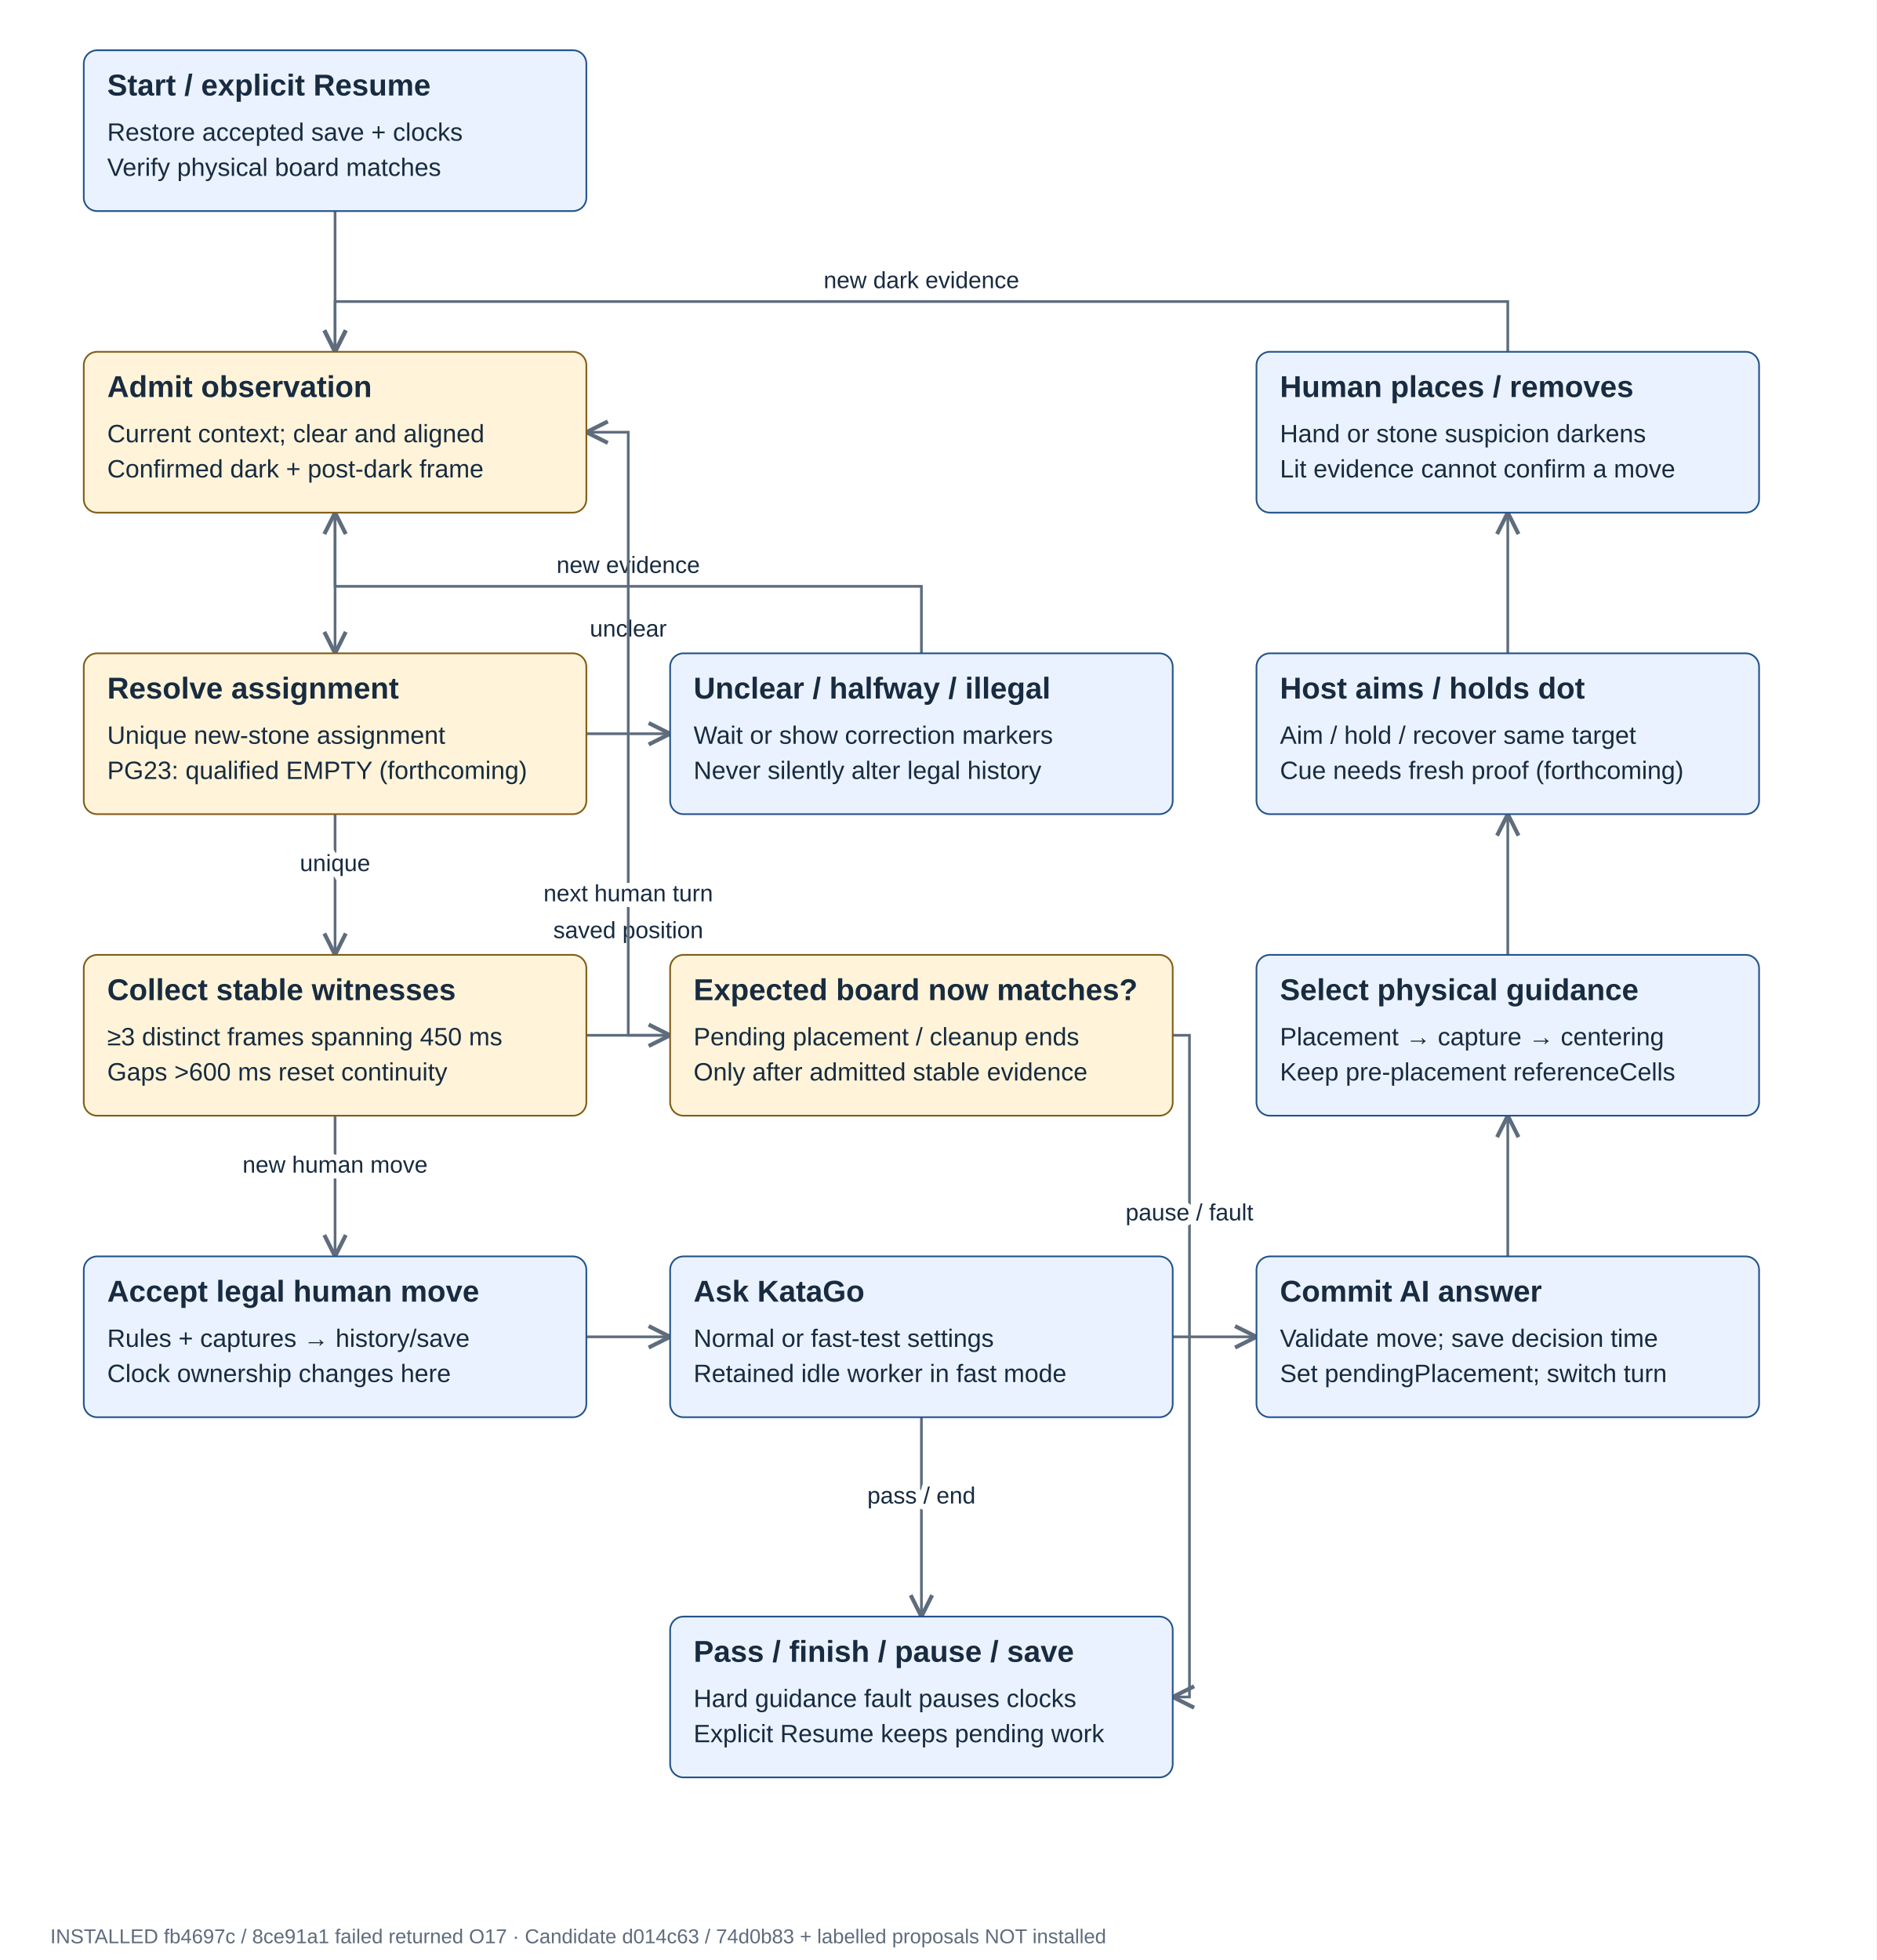
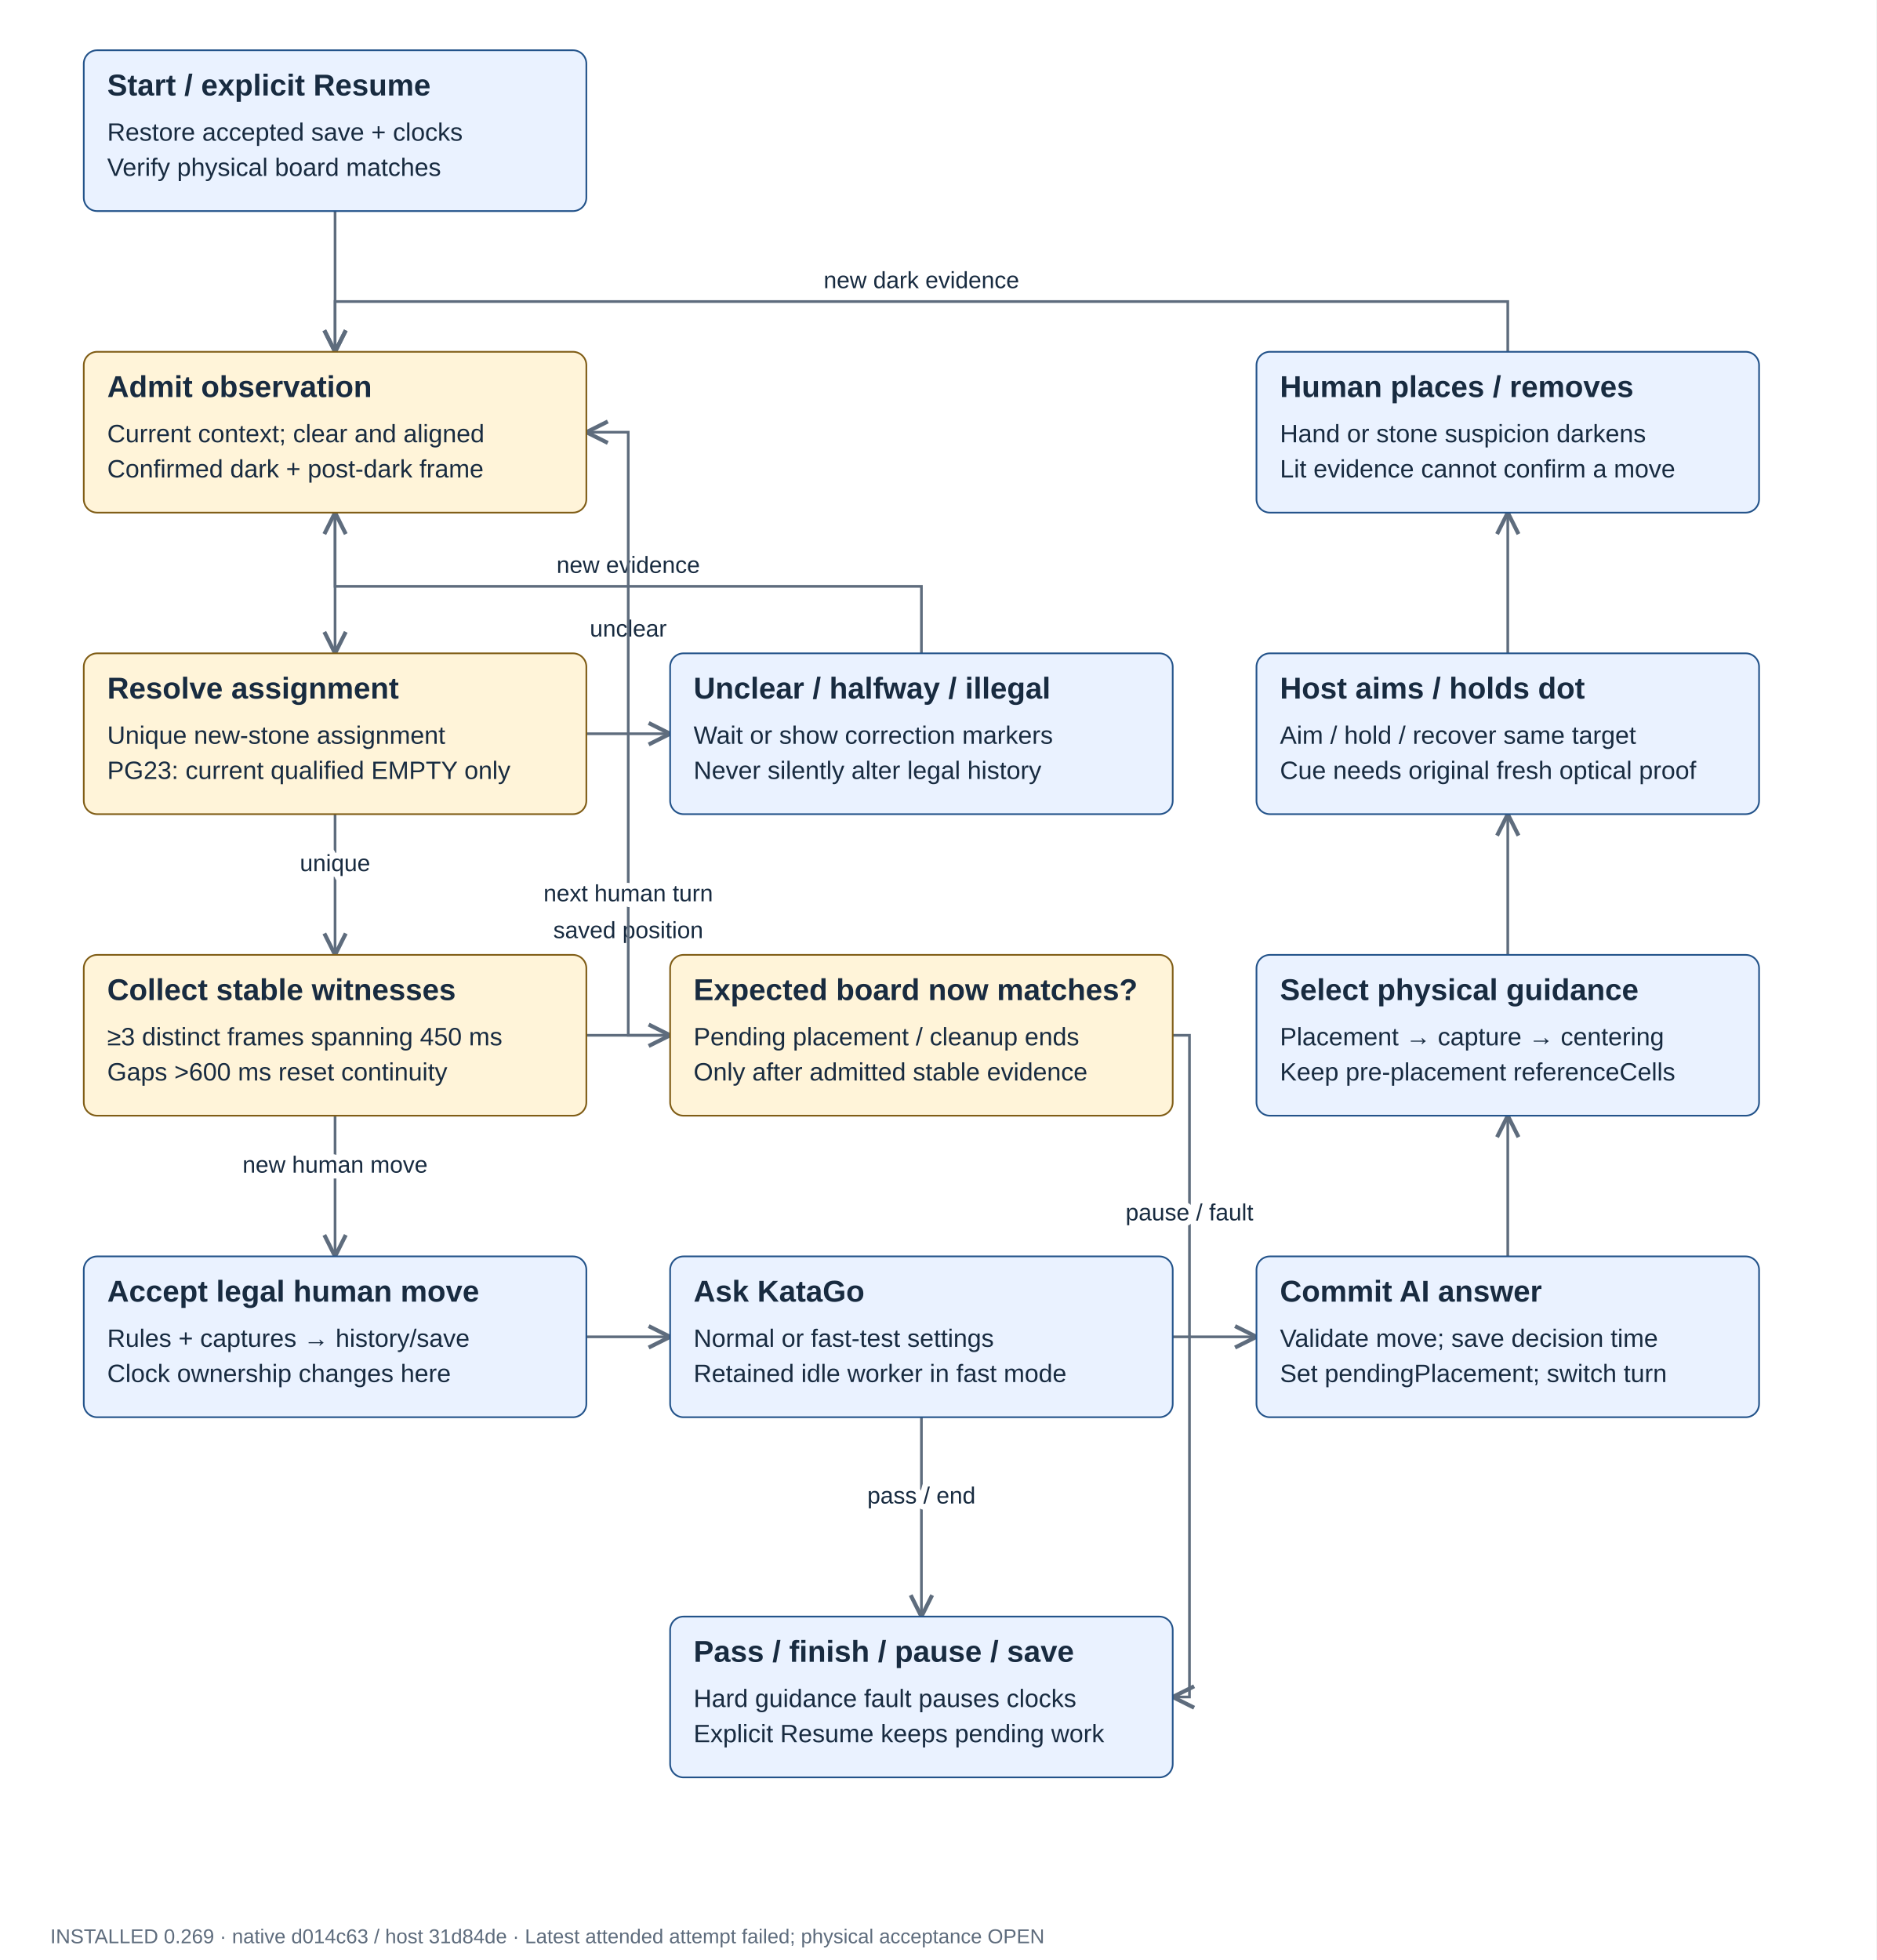
<svg xmlns="http://www.w3.org/2000/svg" viewBox="0 0 1120 1170" width="1120" height="1170" role="img" aria-labelledby="gameplay-title gameplay-desc">
  <defs>
    <marker id="arrow" markerWidth="10" markerHeight="10" refX="9" refY="5" orient="auto-start-reverse">
      <path d="M 1 1 L 9 5 L 1 9" fill="none" stroke="#5e6c7d" stroke-width="1.5" />
    </marker>
  </defs>
  <style>text{font-family:Arial,Helvetica,sans-serif;fill:#182b40}.edge-label{font-size:14px;paint-order:stroke;stroke:#fff;stroke-width:7px;stroke-linejoin:round}.node-title{font-size:18px;font-weight:600}.node-body{font-size:15px}</style>
  <rect width="100%" height="100%" fill="#fff" />
  <polyline points="200.0,126.0 200.0,210.0" fill="none" stroke="#5e6c7d" stroke-width="1.6" marker-end="url(#arrow)" />
  <polyline points="200.0,306.0 200.0,390.0" fill="none" stroke="#5e6c7d" stroke-width="1.6" marker-end="url(#arrow)" />
  <polyline points="200.0,486.0 200.0,570.0" fill="none" stroke="#5e6c7d" stroke-width="1.6" marker-end="url(#arrow)" />
  <text class="edge-label" x="200.0" y="520.0" text-anchor="middle">unique</text>
  <polyline points="350.0,438.0 400.0,438.0" fill="none" stroke="#5e6c7d" stroke-width="1.6" marker-end="url(#arrow)" />
  <text class="edge-label" x="375.0" y="380.0" text-anchor="middle">unclear</text>
  <polyline points="550.0,390.0 550,350 200,350 200.0,306.0" fill="none" stroke="#5e6c7d" stroke-width="1.6" marker-end="url(#arrow)" />
  <text class="edge-label" x="375.0" y="342.0" text-anchor="middle">new evidence</text>
  <polyline points="200.0,666.0 200.0,750.0" fill="none" stroke="#5e6c7d" stroke-width="1.6" marker-end="url(#arrow)" />
  <text class="edge-label" x="200.0" y="700.0" text-anchor="middle">new human move</text>
  <polyline points="350.0,618.0 400.0,618.0" fill="none" stroke="#5e6c7d" stroke-width="1.6" marker-end="url(#arrow)" />
  <text class="edge-label" x="375.0" y="560.0" text-anchor="middle">saved position</text>
  <polyline points="350.0,798.0 400.0,798.0" fill="none" stroke="#5e6c7d" stroke-width="1.6" marker-end="url(#arrow)" />
  <polyline points="700.0,798.0 750.0,798.0" fill="none" stroke="#5e6c7d" stroke-width="1.6" marker-end="url(#arrow)" />
  <polyline points="900.0,750.0 900.0,666.0" fill="none" stroke="#5e6c7d" stroke-width="1.6" marker-end="url(#arrow)" />
  <polyline points="900.0,570.0 900.0,486.0" fill="none" stroke="#5e6c7d" stroke-width="1.6" marker-end="url(#arrow)" />
  <polyline points="900.0,390.0 900.0,306.0" fill="none" stroke="#5e6c7d" stroke-width="1.6" marker-end="url(#arrow)" />
  <polyline points="900.0,210.0 900,180 200,180 200.0,210.0" fill="none" stroke="#5e6c7d" stroke-width="1.6" marker-end="url(#arrow)" />
  <text class="edge-label" x="550.0" y="172.0" text-anchor="middle">new dark evidence</text>
  <polyline points="400.0,618.0 375,618 375,258 350.0,258.0" fill="none" stroke="#5e6c7d" stroke-width="1.6" marker-end="url(#arrow)" />
  <text class="edge-label" x="375.0" y="538.0" text-anchor="middle">next human turn</text>
  <polyline points="550.0,846.0 550.0,965.0" fill="none" stroke="#5e6c7d" stroke-width="1.6" marker-end="url(#arrow)" />
  <text class="edge-label" x="550.0" y="897.5" text-anchor="middle">pass / end</text>
  <polyline points="700.0,618.0 710,618 710,1013 700.0,1013.0" fill="none" stroke="#5e6c7d" stroke-width="1.6" marker-end="url(#arrow)" />
  <text class="edge-label" x="710.0" y="728.5" text-anchor="middle">pause / fault</text>
  <g data-node="resume">
    <rect x="50" y="30" width="300" height="96" rx="8" fill="#eaf2ff" stroke="#23538a" />
    <text class="node-title" x="64" y="57">Start / explicit Resume</text>
    <text class="node-body" x="64" y="84">Restore accepted save + clocks</text>
    <text class="node-body" x="64" y="105">Verify physical board matches</text>
  </g>
  <g data-node="observe">
    <rect x="50" y="210" width="300" height="96" rx="8" fill="#fff4d9" stroke="#805d16" />
    <text class="node-title" x="64" y="237">Admit observation</text>
    <text class="node-body" x="64" y="264">Current context; clear and aligned</text>
    <text class="node-body" x="64" y="285">Confirmed dark + post-dark frame</text>
  </g>
  <g data-node="ambiguity">
    <rect x="50" y="390" width="300" height="96" rx="8" fill="#fff4d9" stroke="#805d16" />
    <text class="node-title" x="64" y="417">Resolve assignment</text>
    <text class="node-body" x="64" y="444">Unique new-stone assignment</text>
-     <text class="node-body" x="64" y="465">PG23: qualified EMPTY (forthcoming)</text>
+     <text class="node-body" x="64" y="465">PG23: current qualified EMPTY only</text>
  </g>
  <g data-node="stable">
    <rect x="50" y="570" width="300" height="96" rx="8" fill="#fff4d9" stroke="#805d16" />
    <text class="node-title" x="64" y="597">Collect stable witnesses</text>
    <text class="node-body" x="64" y="624">≥3 distinct frames spanning 450 ms</text>
    <text class="node-body" x="64" y="645">Gaps &gt;600 ms reset continuity</text>
  </g>
  <g data-node="legal">
    <rect x="50" y="750" width="300" height="96" rx="8" fill="#eaf2ff" stroke="#23538a" />
    <text class="node-title" x="64" y="777">Accept legal human move</text>
    <text class="node-body" x="64" y="804">Rules + captures → history/save</text>
    <text class="node-body" x="64" y="825">Clock ownership changes here</text>
  </g>
  <g data-node="ai">
    <rect x="400" y="750" width="300" height="96" rx="8" fill="#eaf2ff" stroke="#23538a" />
    <text class="node-title" x="414" y="777">Ask KataGo</text>
    <text class="node-body" x="414" y="804">Normal or fast-test settings</text>
    <text class="node-body" x="414" y="825">Retained idle worker in fast mode</text>
  </g>
  <g data-node="commit">
    <rect x="750" y="750" width="300" height="96" rx="8" fill="#eaf2ff" stroke="#23538a" />
    <text class="node-title" x="764" y="777">Commit AI answer</text>
    <text class="node-body" x="764" y="804">Validate move; save decision time</text>
    <text class="node-body" x="764" y="825">Set pendingPlacement; switch turn</text>
  </g>
  <g data-node="request">
    <rect x="750" y="570" width="300" height="96" rx="8" fill="#eaf2ff" stroke="#23538a" />
    <text class="node-title" x="764" y="597">Select physical guidance</text>
    <text class="node-body" x="764" y="624">Placement → capture → centering</text>
    <text class="node-body" x="764" y="645">Keep pre-placement referenceCells</text>
  </g>
  <g data-node="aim">
    <rect x="750" y="390" width="300" height="96" rx="8" fill="#eaf2ff" stroke="#23538a" />
    <text class="node-title" x="764" y="417">Host aims / holds dot</text>
    <text class="node-body" x="764" y="444">Aim / hold / recover same target</text>
-     <text class="node-body" x="764" y="465">Cue needs fresh proof (forthcoming)</text>
+     <text class="node-body" x="764" y="465">Cue needs original fresh optical proof</text>
  </g>
  <g data-node="human">
    <rect x="750" y="210" width="300" height="96" rx="8" fill="#eaf2ff" stroke="#23538a" />
    <text class="node-title" x="764" y="237">Human places / removes</text>
    <text class="node-body" x="764" y="264">Hand or stone suspicion darkens</text>
    <text class="node-body" x="764" y="285">Lit evidence cannot confirm a move</text>
  </g>
  <g data-node="match">
    <rect x="400" y="570" width="300" height="96" rx="8" fill="#fff4d9" stroke="#805d16" />
    <text class="node-title" x="414" y="597">Expected board now matches?</text>
    <text class="node-body" x="414" y="624">Pending placement / cleanup ends</text>
    <text class="node-body" x="414" y="645">Only after admitted stable evidence</text>
  </g>
  <g data-node="wait">
    <rect x="400" y="390" width="300" height="96" rx="8" fill="#eaf2ff" stroke="#23538a" />
    <text class="node-title" x="414" y="417">Unclear / halfway / illegal</text>
    <text class="node-body" x="414" y="444">Wait or show correction markers</text>
    <text class="node-body" x="414" y="465">Never silently alter legal history</text>
  </g>
  <g data-node="end">
    <rect x="400" y="965" width="300" height="96" rx="8" fill="#eaf2ff" stroke="#23538a" />
    <text class="node-title" x="414" y="992">Pass / finish / pause / save</text>
    <text class="node-body" x="414" y="1019">Hard guidance fault pauses clocks</text>
    <text class="node-body" x="414" y="1040">Explicit Resume keeps pending work</text>
  </g>
-   <text x="30" y="1160" style="font-size:12px;fill:#5e6c7d">INSTALLED fb4697c / 8ce91a1 failed returned O17 · Candidate d014c63 / 74d0b83 + labelled proposals NOT installed</text>
+   <text x="30" y="1160" style="font-size:12px;fill:#5e6c7d">INSTALLED 0.269 · native d014c63 / host 31d84de · Latest attended attempt failed; physical acceptance OPEN</text>
</svg>
